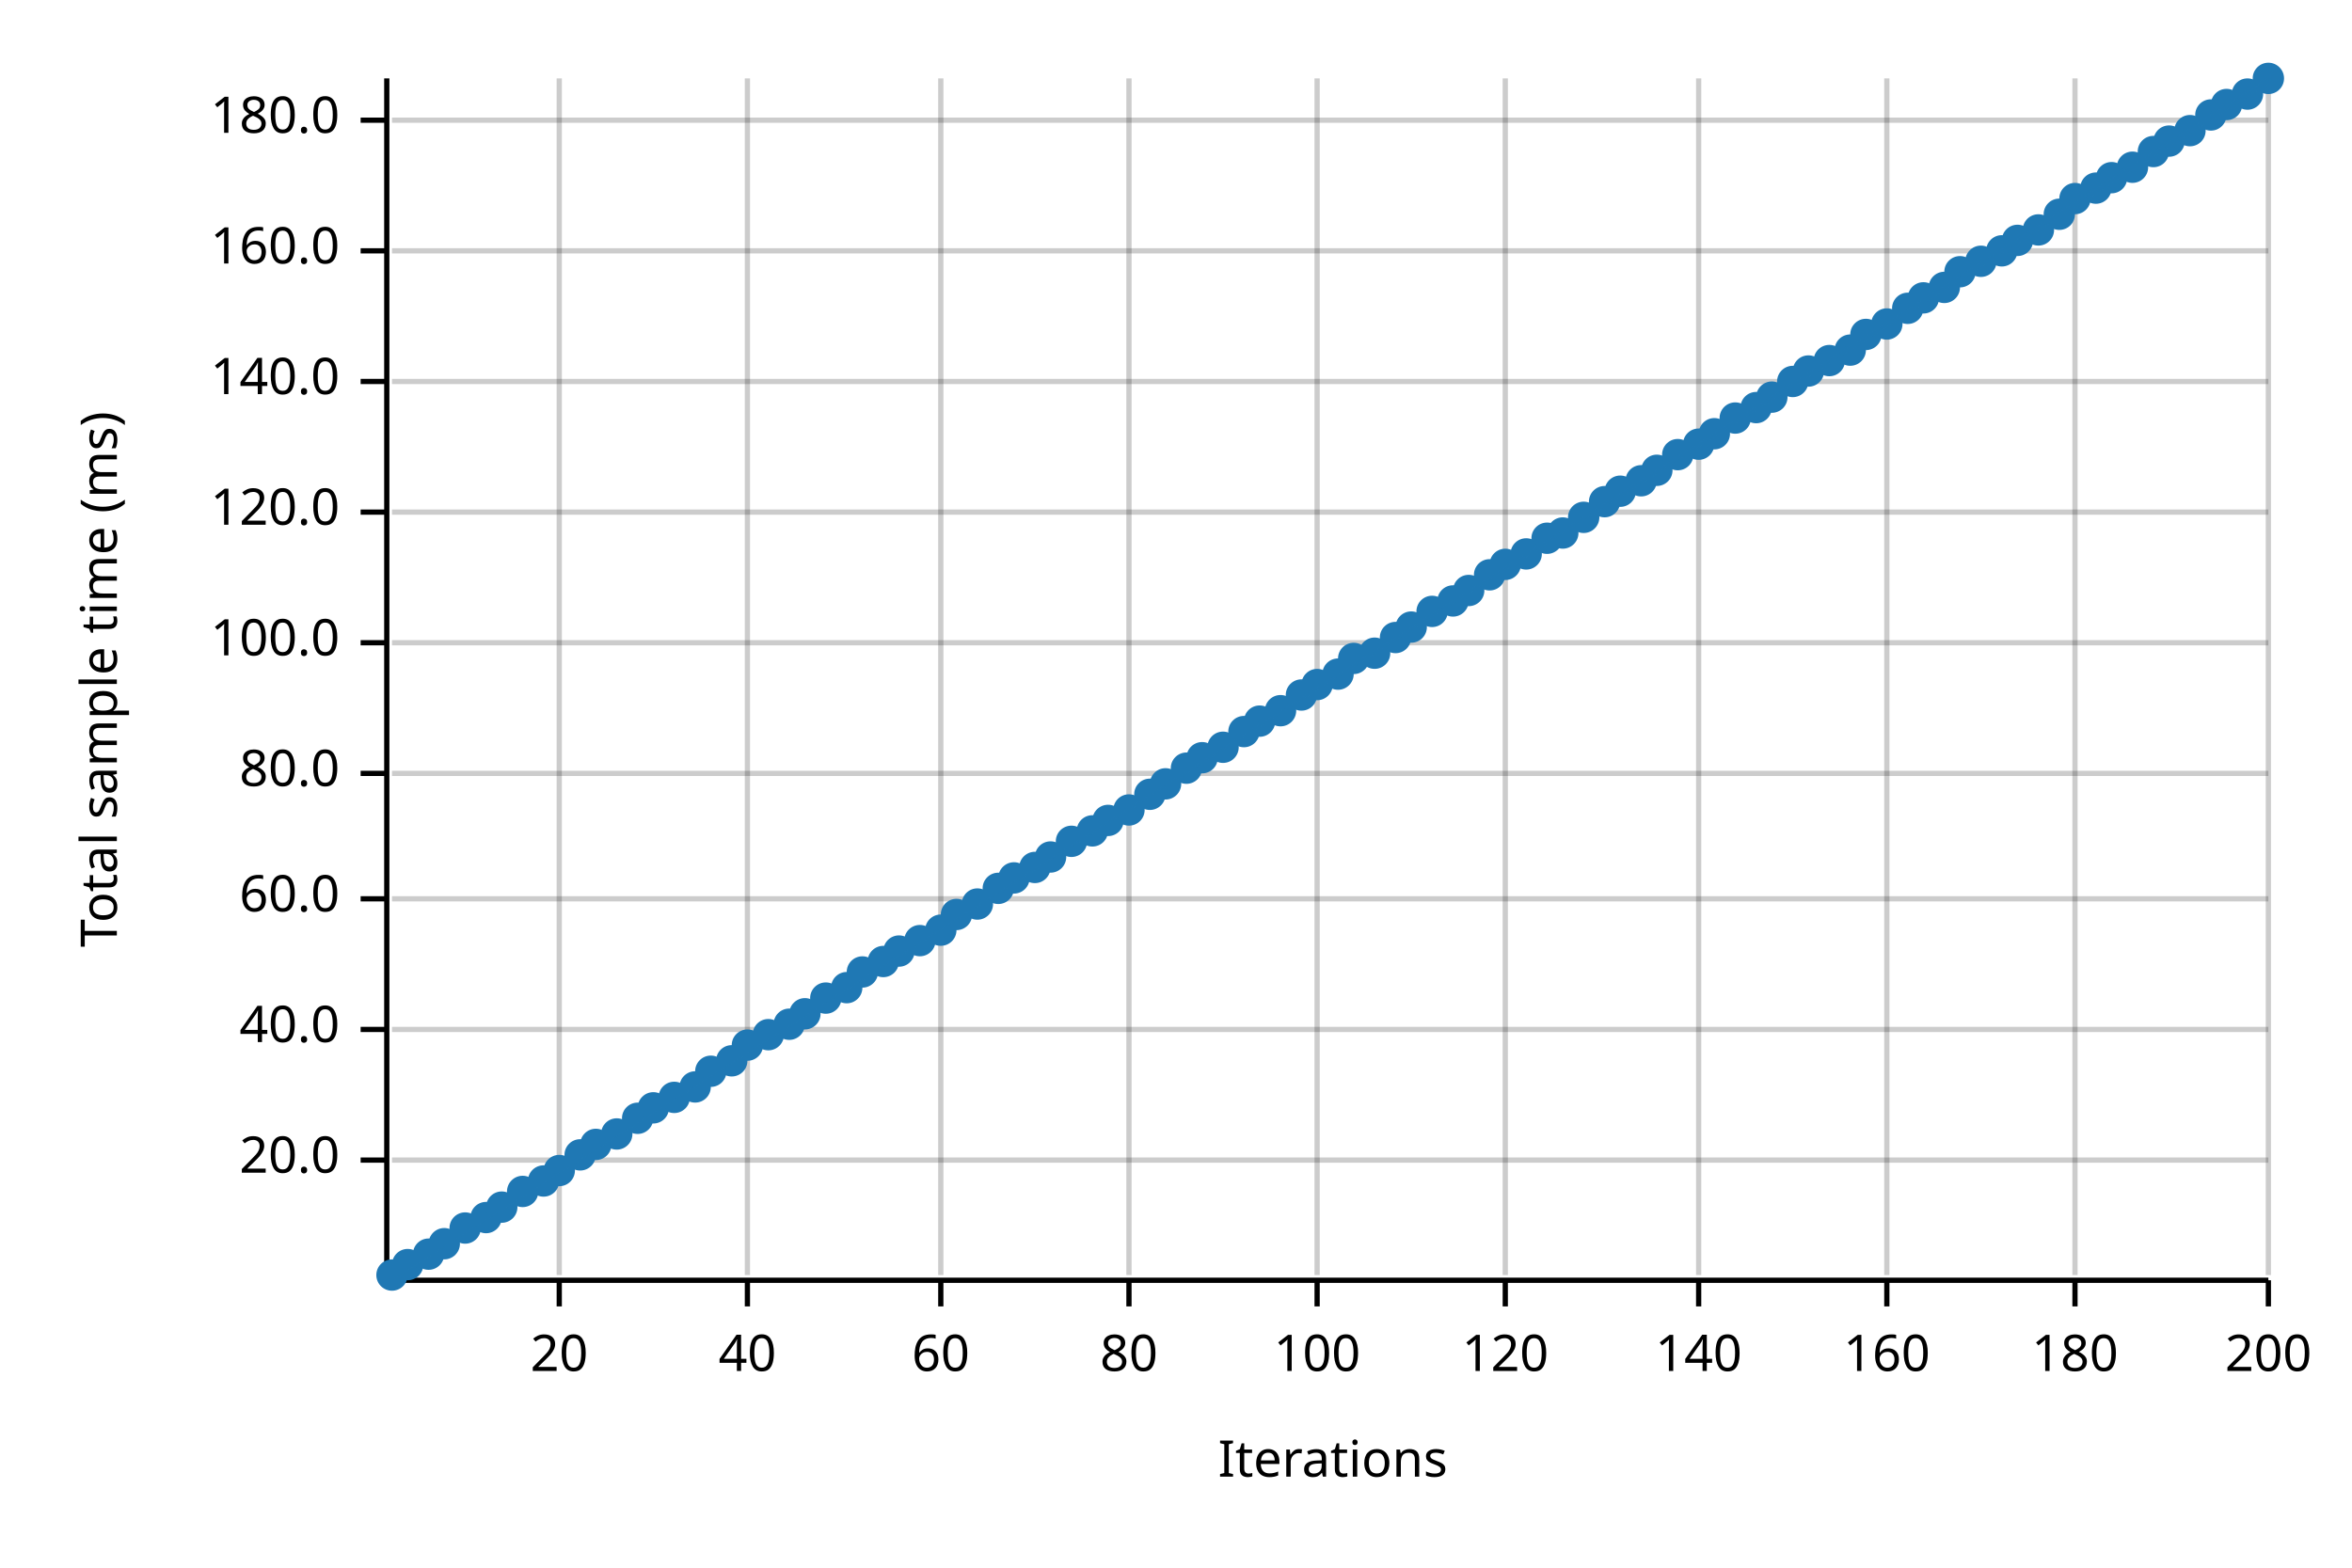
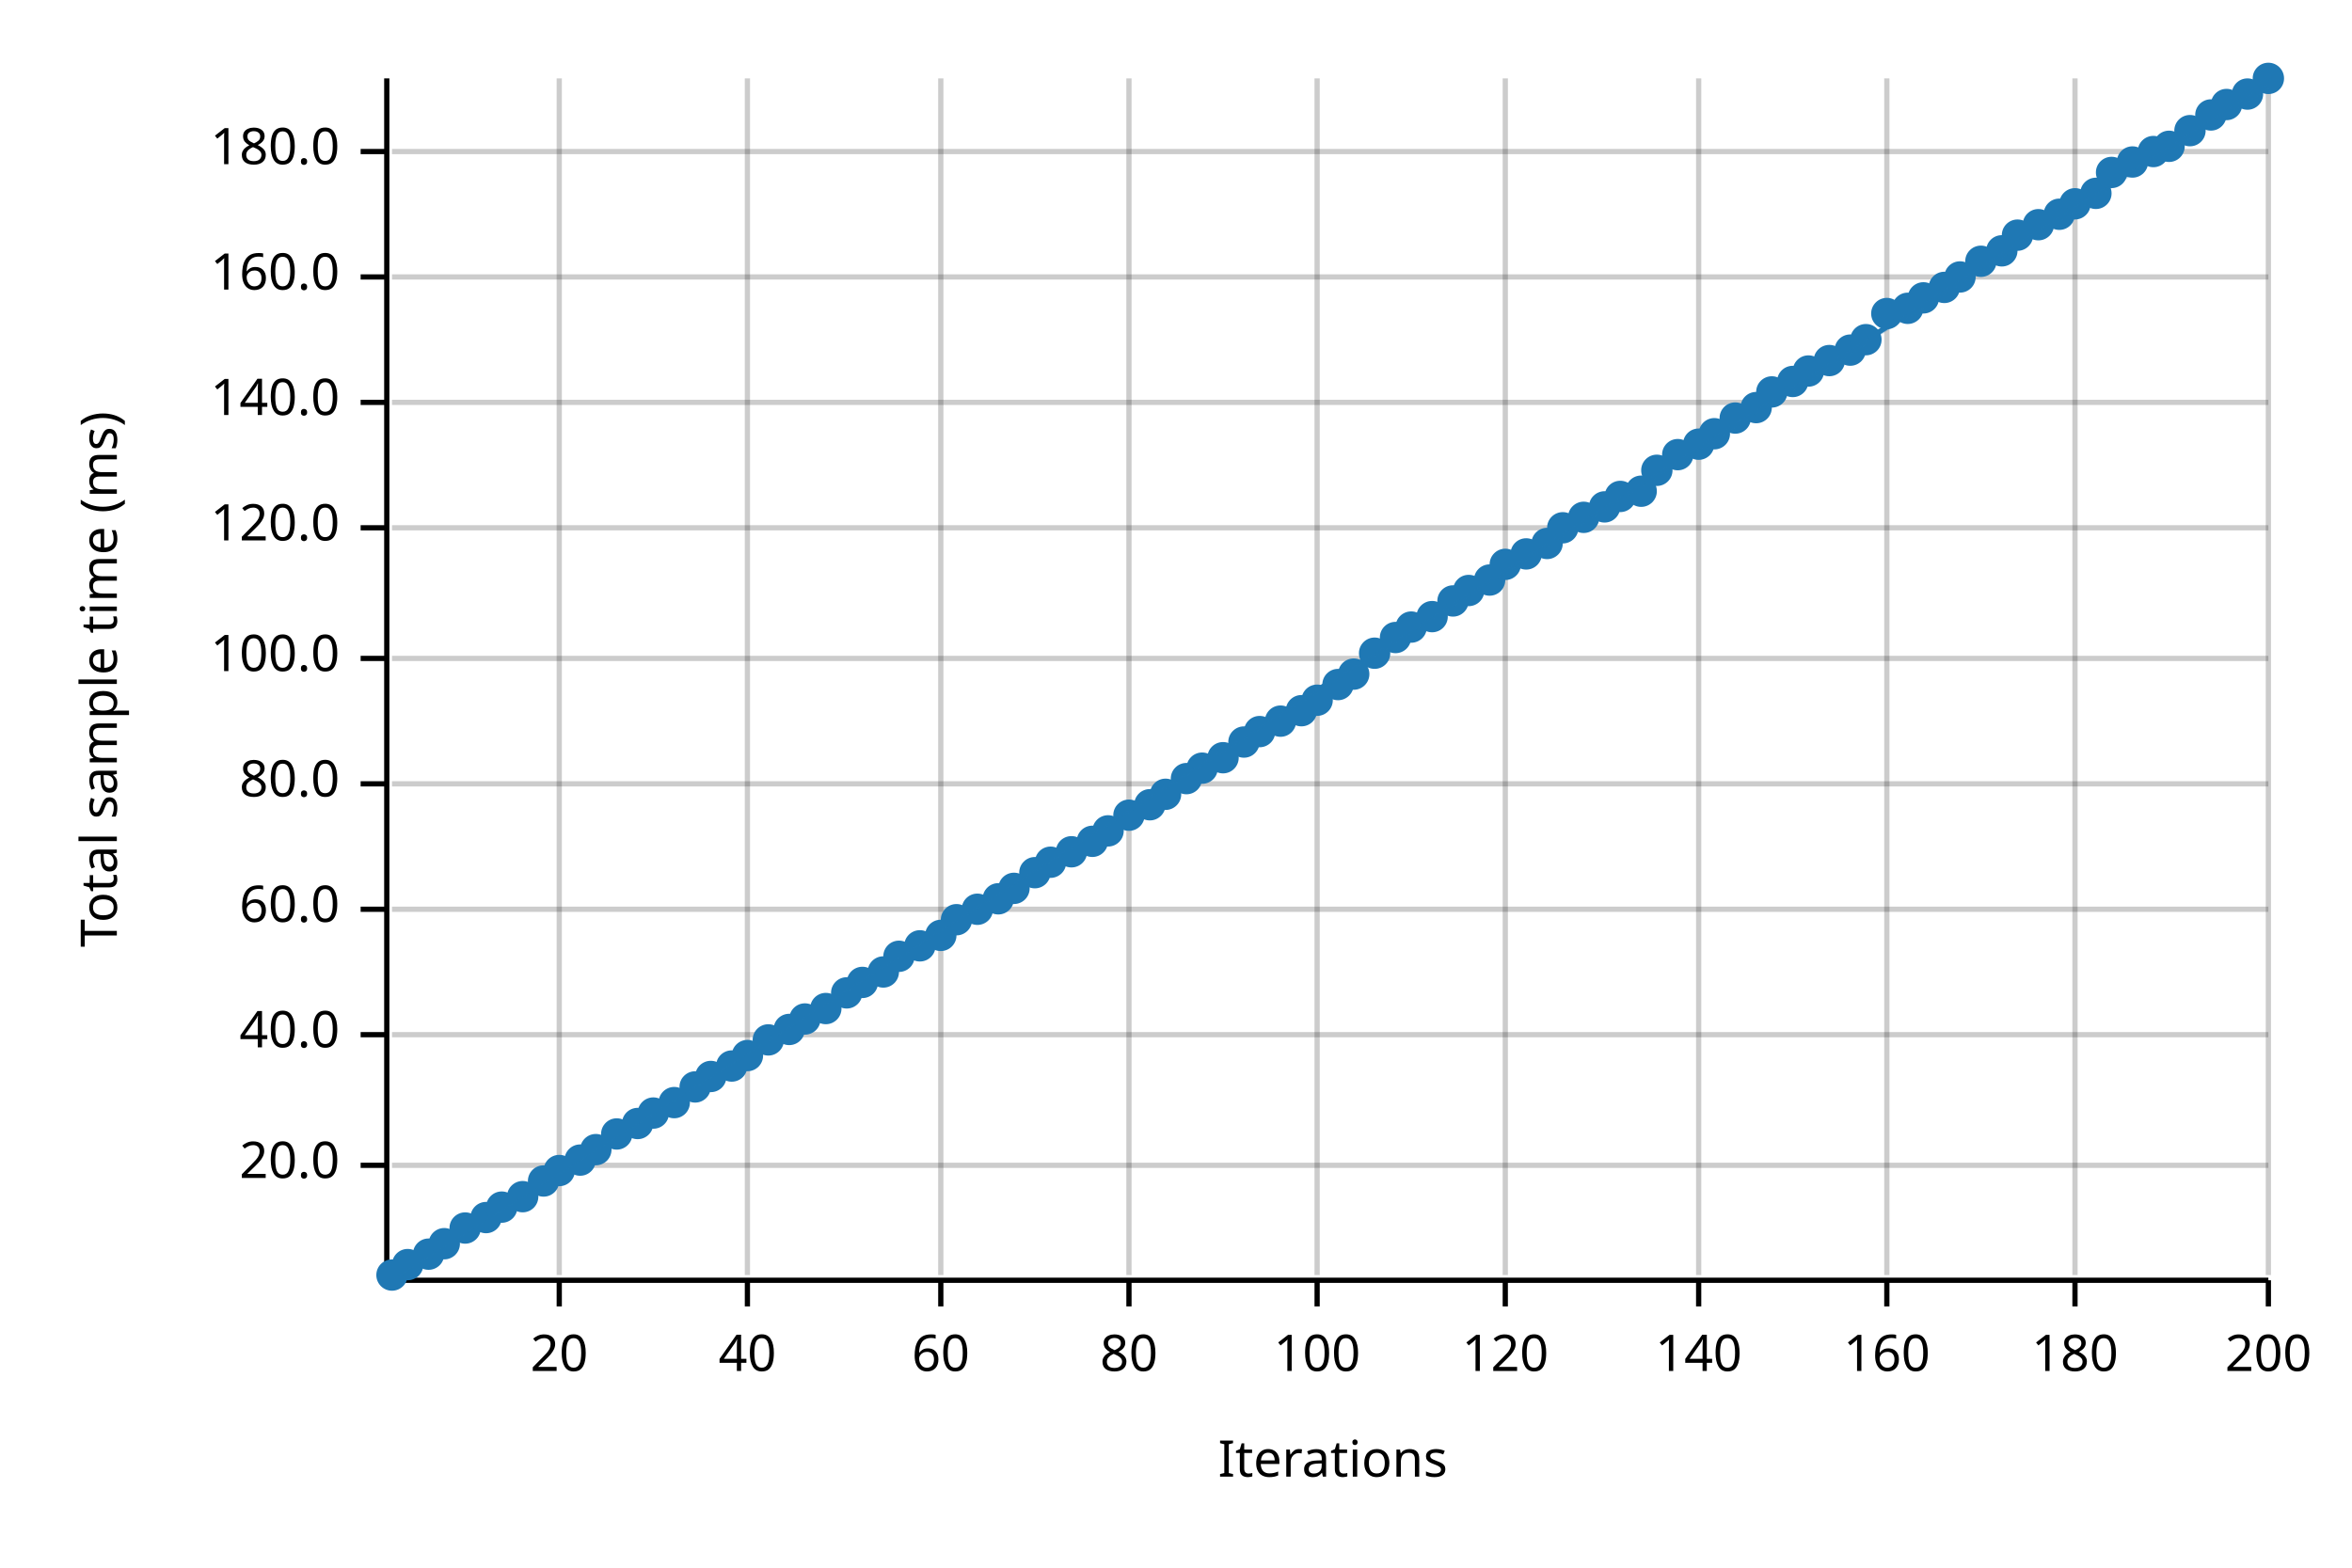
<svg xmlns="http://www.w3.org/2000/svg" width="450" height="300" viewBox="0 0 450 300">
  <text x="15" y="130" dy="0.76em" text-anchor="middle" font-family="sans-serif" font-size="9.677" opacity="1" fill="#000000" transform="rotate(270, 15, 130)">
Total sample time (ms)
</text>
  <text x="255" y="285" dy="-0.5ex" text-anchor="middle" font-family="sans-serif" font-size="9.677" opacity="1" fill="#000000">
Iterations
</text>
  <line opacity="0.2" stroke="#000000" stroke-width="1" x1="107" y1="244" x2="107" y2="15" />
  <line opacity="0.2" stroke="#000000" stroke-width="1" x1="143" y1="244" x2="143" y2="15" />
  <line opacity="0.2" stroke="#000000" stroke-width="1" x1="180" y1="244" x2="180" y2="15" />
  <line opacity="0.2" stroke="#000000" stroke-width="1" x1="216" y1="244" x2="216" y2="15" />
  <line opacity="0.2" stroke="#000000" stroke-width="1" x1="252" y1="244" x2="252" y2="15" />
  <line opacity="0.2" stroke="#000000" stroke-width="1" x1="288" y1="244" x2="288" y2="15" />
  <line opacity="0.2" stroke="#000000" stroke-width="1" x1="325" y1="244" x2="325" y2="15" />
  <line opacity="0.2" stroke="#000000" stroke-width="1" x1="361" y1="244" x2="361" y2="15" />
  <line opacity="0.2" stroke="#000000" stroke-width="1" x1="397" y1="244" x2="397" y2="15" />
  <line opacity="0.2" stroke="#000000" stroke-width="1" x1="434" y1="244" x2="434" y2="15" />
-   <line opacity="0.2" stroke="#000000" stroke-width="1" x1="75" y1="222" x2="434" y2="222" />
-   <line opacity="0.2" stroke="#000000" stroke-width="1" x1="75" y1="197" x2="434" y2="197" />
-   <line opacity="0.2" stroke="#000000" stroke-width="1" x1="75" y1="172" x2="434" y2="172" />
-   <line opacity="0.2" stroke="#000000" stroke-width="1" x1="75" y1="148" x2="434" y2="148" />
-   <line opacity="0.2" stroke="#000000" stroke-width="1" x1="75" y1="123" x2="434" y2="123" />
-   <line opacity="0.2" stroke="#000000" stroke-width="1" x1="75" y1="98" x2="434" y2="98" />
-   <line opacity="0.2" stroke="#000000" stroke-width="1" x1="75" y1="73" x2="434" y2="73" />
-   <line opacity="0.2" stroke="#000000" stroke-width="1" x1="75" y1="48" x2="434" y2="48" />
-   <line opacity="0.2" stroke="#000000" stroke-width="1" x1="75" y1="23" x2="434" y2="23" />
+   <line opacity="0.2" stroke="#000000" stroke-width="1" x1="75" y1="223" x2="434" y2="223" />
+   <line opacity="0.2" stroke="#000000" stroke-width="1" x1="75" y1="198" x2="434" y2="198" />
+   <line opacity="0.2" stroke="#000000" stroke-width="1" x1="75" y1="174" x2="434" y2="174" />
+   <line opacity="0.2" stroke="#000000" stroke-width="1" x1="75" y1="150" x2="434" y2="150" />
+   <line opacity="0.2" stroke="#000000" stroke-width="1" x1="75" y1="126" x2="434" y2="126" />
+   <line opacity="0.2" stroke="#000000" stroke-width="1" x1="75" y1="101" x2="434" y2="101" />
+   <line opacity="0.2" stroke="#000000" stroke-width="1" x1="75" y1="77" x2="434" y2="77" />
+   <line opacity="0.2" stroke="#000000" stroke-width="1" x1="75" y1="53" x2="434" y2="53" />
+   <line opacity="0.2" stroke="#000000" stroke-width="1" x1="75" y1="29" x2="434" y2="29" />
  <polyline fill="none" opacity="1" stroke="#000000" stroke-width="1" points="74,15 74,244 " />
-   <text x="65" y="222" dy="0.5ex" text-anchor="end" font-family="sans-serif" font-size="9.677" opacity="1" fill="#000000">
+   <text x="65" y="223" dy="0.5ex" text-anchor="end" font-family="sans-serif" font-size="9.677" opacity="1" fill="#000000">
20.0
</text>
-   <polyline fill="none" opacity="1" stroke="#000000" stroke-width="1" points="69,222 74,222 " />
-   <text x="65" y="197" dy="0.5ex" text-anchor="end" font-family="sans-serif" font-size="9.677" opacity="1" fill="#000000">
+   <polyline fill="none" opacity="1" stroke="#000000" stroke-width="1" points="69,223 74,223 " />
+   <text x="65" y="198" dy="0.5ex" text-anchor="end" font-family="sans-serif" font-size="9.677" opacity="1" fill="#000000">
40.0
</text>
-   <polyline fill="none" opacity="1" stroke="#000000" stroke-width="1" points="69,197 74,197 " />
-   <text x="65" y="172" dy="0.5ex" text-anchor="end" font-family="sans-serif" font-size="9.677" opacity="1" fill="#000000">
+   <polyline fill="none" opacity="1" stroke="#000000" stroke-width="1" points="69,198 74,198 " />
+   <text x="65" y="174" dy="0.5ex" text-anchor="end" font-family="sans-serif" font-size="9.677" opacity="1" fill="#000000">
60.0
</text>
-   <polyline fill="none" opacity="1" stroke="#000000" stroke-width="1" points="69,172 74,172 " />
-   <text x="65" y="148" dy="0.5ex" text-anchor="end" font-family="sans-serif" font-size="9.677" opacity="1" fill="#000000">
+   <polyline fill="none" opacity="1" stroke="#000000" stroke-width="1" points="69,174 74,174 " />
+   <text x="65" y="150" dy="0.5ex" text-anchor="end" font-family="sans-serif" font-size="9.677" opacity="1" fill="#000000">
80.0
</text>
-   <polyline fill="none" opacity="1" stroke="#000000" stroke-width="1" points="69,148 74,148 " />
-   <text x="65" y="123" dy="0.5ex" text-anchor="end" font-family="sans-serif" font-size="9.677" opacity="1" fill="#000000">
+   <polyline fill="none" opacity="1" stroke="#000000" stroke-width="1" points="69,150 74,150 " />
+   <text x="65" y="126" dy="0.5ex" text-anchor="end" font-family="sans-serif" font-size="9.677" opacity="1" fill="#000000">
100.0
</text>
-   <polyline fill="none" opacity="1" stroke="#000000" stroke-width="1" points="69,123 74,123 " />
-   <text x="65" y="98" dy="0.5ex" text-anchor="end" font-family="sans-serif" font-size="9.677" opacity="1" fill="#000000">
+   <polyline fill="none" opacity="1" stroke="#000000" stroke-width="1" points="69,126 74,126 " />
+   <text x="65" y="101" dy="0.5ex" text-anchor="end" font-family="sans-serif" font-size="9.677" opacity="1" fill="#000000">
120.0
</text>
-   <polyline fill="none" opacity="1" stroke="#000000" stroke-width="1" points="69,98 74,98 " />
-   <text x="65" y="73" dy="0.5ex" text-anchor="end" font-family="sans-serif" font-size="9.677" opacity="1" fill="#000000">
+   <polyline fill="none" opacity="1" stroke="#000000" stroke-width="1" points="69,101 74,101 " />
+   <text x="65" y="77" dy="0.5ex" text-anchor="end" font-family="sans-serif" font-size="9.677" opacity="1" fill="#000000">
140.0
</text>
-   <polyline fill="none" opacity="1" stroke="#000000" stroke-width="1" points="69,73 74,73 " />
-   <text x="65" y="48" dy="0.5ex" text-anchor="end" font-family="sans-serif" font-size="9.677" opacity="1" fill="#000000">
+   <polyline fill="none" opacity="1" stroke="#000000" stroke-width="1" points="69,77 74,77 " />
+   <text x="65" y="53" dy="0.5ex" text-anchor="end" font-family="sans-serif" font-size="9.677" opacity="1" fill="#000000">
160.0
</text>
-   <polyline fill="none" opacity="1" stroke="#000000" stroke-width="1" points="69,48 74,48 " />
-   <text x="65" y="23" dy="0.5ex" text-anchor="end" font-family="sans-serif" font-size="9.677" opacity="1" fill="#000000">
+   <polyline fill="none" opacity="1" stroke="#000000" stroke-width="1" points="69,53 74,53 " />
+   <text x="65" y="29" dy="0.5ex" text-anchor="end" font-family="sans-serif" font-size="9.677" opacity="1" fill="#000000">
180.0
</text>
-   <polyline fill="none" opacity="1" stroke="#000000" stroke-width="1" points="69,23 74,23 " />
+   <polyline fill="none" opacity="1" stroke="#000000" stroke-width="1" points="69,29 74,29 " />
  <polyline fill="none" opacity="1" stroke="#000000" stroke-width="1" points="75,245 434,245 " />
  <text x="107" y="255" dy="0.76em" text-anchor="middle" font-family="sans-serif" font-size="9.677" opacity="1" fill="#000000">
20
</text>
  <polyline fill="none" opacity="1" stroke="#000000" stroke-width="1" points="107,245 107,250 " />
  <text x="143" y="255" dy="0.76em" text-anchor="middle" font-family="sans-serif" font-size="9.677" opacity="1" fill="#000000">
40
</text>
  <polyline fill="none" opacity="1" stroke="#000000" stroke-width="1" points="143,245 143,250 " />
  <text x="180" y="255" dy="0.76em" text-anchor="middle" font-family="sans-serif" font-size="9.677" opacity="1" fill="#000000">
60
</text>
  <polyline fill="none" opacity="1" stroke="#000000" stroke-width="1" points="180,245 180,250 " />
  <text x="216" y="255" dy="0.76em" text-anchor="middle" font-family="sans-serif" font-size="9.677" opacity="1" fill="#000000">
80
</text>
  <polyline fill="none" opacity="1" stroke="#000000" stroke-width="1" points="216,245 216,250 " />
  <text x="252" y="255" dy="0.76em" text-anchor="middle" font-family="sans-serif" font-size="9.677" opacity="1" fill="#000000">
100
</text>
  <polyline fill="none" opacity="1" stroke="#000000" stroke-width="1" points="252,245 252,250 " />
  <text x="288" y="255" dy="0.76em" text-anchor="middle" font-family="sans-serif" font-size="9.677" opacity="1" fill="#000000">
120
</text>
  <polyline fill="none" opacity="1" stroke="#000000" stroke-width="1" points="288,245 288,250 " />
  <text x="325" y="255" dy="0.76em" text-anchor="middle" font-family="sans-serif" font-size="9.677" opacity="1" fill="#000000">
140
</text>
  <polyline fill="none" opacity="1" stroke="#000000" stroke-width="1" points="325,245 325,250 " />
  <text x="361" y="255" dy="0.76em" text-anchor="middle" font-family="sans-serif" font-size="9.677" opacity="1" fill="#000000">
160
</text>
  <polyline fill="none" opacity="1" stroke="#000000" stroke-width="1" points="361,245 361,250 " />
  <text x="397" y="255" dy="0.76em" text-anchor="middle" font-family="sans-serif" font-size="9.677" opacity="1" fill="#000000">
180
</text>
  <polyline fill="none" opacity="1" stroke="#000000" stroke-width="1" points="397,245 397,250 " />
  <text x="434" y="255" dy="0.76em" text-anchor="middle" font-family="sans-serif" font-size="9.677" opacity="1" fill="#000000">
200
</text>
  <polyline fill="none" opacity="1" stroke="#000000" stroke-width="1" points="434,245 434,250 " />
  <circle cx="75" cy="244" r="3" opacity="1" fill="#1F78B4" stroke="none" stroke-width="1" />
  <circle cx="78" cy="242" r="3" opacity="1" fill="#1F78B4" stroke="none" stroke-width="1" />
  <circle cx="82" cy="240" r="3" opacity="1" fill="#1F78B4" stroke="none" stroke-width="1" />
  <circle cx="85" cy="238" r="3" opacity="1" fill="#1F78B4" stroke="none" stroke-width="1" />
  <circle cx="89" cy="235" r="3" opacity="1" fill="#1F78B4" stroke="none" stroke-width="1" />
  <circle cx="93" cy="233" r="3" opacity="1" fill="#1F78B4" stroke="none" stroke-width="1" />
  <circle cx="96" cy="231" r="3" opacity="1" fill="#1F78B4" stroke="none" stroke-width="1" />
-   <circle cx="100" cy="228" r="3" opacity="1" fill="#1F78B4" stroke="none" stroke-width="1" />
+   <circle cx="100" cy="229" r="3" opacity="1" fill="#1F78B4" stroke="none" stroke-width="1" />
  <circle cx="104" cy="226" r="3" opacity="1" fill="#1F78B4" stroke="none" stroke-width="1" />
  <circle cx="107" cy="224" r="3" opacity="1" fill="#1F78B4" stroke="none" stroke-width="1" />
-   <circle cx="111" cy="221" r="3" opacity="1" fill="#1F78B4" stroke="none" stroke-width="1" />
-   <circle cx="114" cy="219" r="3" opacity="1" fill="#1F78B4" stroke="none" stroke-width="1" />
+   <circle cx="111" cy="222" r="3" opacity="1" fill="#1F78B4" stroke="none" stroke-width="1" />
+   <circle cx="114" cy="220" r="3" opacity="1" fill="#1F78B4" stroke="none" stroke-width="1" />
  <circle cx="118" cy="217" r="3" opacity="1" fill="#1F78B4" stroke="none" stroke-width="1" />
-   <circle cx="122" cy="214" r="3" opacity="1" fill="#1F78B4" stroke="none" stroke-width="1" />
-   <circle cx="125" cy="212" r="3" opacity="1" fill="#1F78B4" stroke="none" stroke-width="1" />
-   <circle cx="129" cy="210" r="3" opacity="1" fill="#1F78B4" stroke="none" stroke-width="1" />
+   <circle cx="122" cy="215" r="3" opacity="1" fill="#1F78B4" stroke="none" stroke-width="1" />
+   <circle cx="125" cy="213" r="3" opacity="1" fill="#1F78B4" stroke="none" stroke-width="1" />
+   <circle cx="129" cy="211" r="3" opacity="1" fill="#1F78B4" stroke="none" stroke-width="1" />
  <circle cx="133" cy="208" r="3" opacity="1" fill="#1F78B4" stroke="none" stroke-width="1" />
-   <circle cx="136" cy="205" r="3" opacity="1" fill="#1F78B4" stroke="none" stroke-width="1" />
-   <circle cx="140" cy="203" r="3" opacity="1" fill="#1F78B4" stroke="none" stroke-width="1" />
-   <circle cx="143" cy="200" r="3" opacity="1" fill="#1F78B4" stroke="none" stroke-width="1" />
-   <circle cx="147" cy="198" r="3" opacity="1" fill="#1F78B4" stroke="none" stroke-width="1" />
-   <circle cx="151" cy="196" r="3" opacity="1" fill="#1F78B4" stroke="none" stroke-width="1" />
-   <circle cx="154" cy="194" r="3" opacity="1" fill="#1F78B4" stroke="none" stroke-width="1" />
-   <circle cx="158" cy="191" r="3" opacity="1" fill="#1F78B4" stroke="none" stroke-width="1" />
-   <circle cx="162" cy="189" r="3" opacity="1" fill="#1F78B4" stroke="none" stroke-width="1" />
-   <circle cx="165" cy="186" r="3" opacity="1" fill="#1F78B4" stroke="none" stroke-width="1" />
-   <circle cx="169" cy="184" r="3" opacity="1" fill="#1F78B4" stroke="none" stroke-width="1" />
-   <circle cx="172" cy="182" r="3" opacity="1" fill="#1F78B4" stroke="none" stroke-width="1" />
-   <circle cx="176" cy="180" r="3" opacity="1" fill="#1F78B4" stroke="none" stroke-width="1" />
-   <circle cx="180" cy="178" r="3" opacity="1" fill="#1F78B4" stroke="none" stroke-width="1" />
-   <circle cx="183" cy="175" r="3" opacity="1" fill="#1F78B4" stroke="none" stroke-width="1" />
-   <circle cx="187" cy="173" r="3" opacity="1" fill="#1F78B4" stroke="none" stroke-width="1" />
-   <circle cx="191" cy="170" r="3" opacity="1" fill="#1F78B4" stroke="none" stroke-width="1" />
-   <circle cx="194" cy="168" r="3" opacity="1" fill="#1F78B4" stroke="none" stroke-width="1" />
-   <circle cx="198" cy="166" r="3" opacity="1" fill="#1F78B4" stroke="none" stroke-width="1" />
-   <circle cx="201" cy="164" r="3" opacity="1" fill="#1F78B4" stroke="none" stroke-width="1" />
-   <circle cx="205" cy="161" r="3" opacity="1" fill="#1F78B4" stroke="none" stroke-width="1" />
-   <circle cx="209" cy="159" r="3" opacity="1" fill="#1F78B4" stroke="none" stroke-width="1" />
-   <circle cx="212" cy="157" r="3" opacity="1" fill="#1F78B4" stroke="none" stroke-width="1" />
-   <circle cx="216" cy="155" r="3" opacity="1" fill="#1F78B4" stroke="none" stroke-width="1" />
-   <circle cx="220" cy="152" r="3" opacity="1" fill="#1F78B4" stroke="none" stroke-width="1" />
-   <circle cx="223" cy="150" r="3" opacity="1" fill="#1F78B4" stroke="none" stroke-width="1" />
-   <circle cx="227" cy="147" r="3" opacity="1" fill="#1F78B4" stroke="none" stroke-width="1" />
-   <circle cx="230" cy="145" r="3" opacity="1" fill="#1F78B4" stroke="none" stroke-width="1" />
-   <circle cx="234" cy="143" r="3" opacity="1" fill="#1F78B4" stroke="none" stroke-width="1" />
-   <circle cx="238" cy="140" r="3" opacity="1" fill="#1F78B4" stroke="none" stroke-width="1" />
-   <circle cx="241" cy="138" r="3" opacity="1" fill="#1F78B4" stroke="none" stroke-width="1" />
-   <circle cx="245" cy="136" r="3" opacity="1" fill="#1F78B4" stroke="none" stroke-width="1" />
-   <circle cx="249" cy="133" r="3" opacity="1" fill="#1F78B4" stroke="none" stroke-width="1" />
-   <circle cx="252" cy="131" r="3" opacity="1" fill="#1F78B4" stroke="none" stroke-width="1" />
-   <circle cx="256" cy="129" r="3" opacity="1" fill="#1F78B4" stroke="none" stroke-width="1" />
-   <circle cx="259" cy="126" r="3" opacity="1" fill="#1F78B4" stroke="none" stroke-width="1" />
+   <circle cx="136" cy="206" r="3" opacity="1" fill="#1F78B4" stroke="none" stroke-width="1" />
+   <circle cx="140" cy="204" r="3" opacity="1" fill="#1F78B4" stroke="none" stroke-width="1" />
+   <circle cx="143" cy="202" r="3" opacity="1" fill="#1F78B4" stroke="none" stroke-width="1" />
+   <circle cx="147" cy="199" r="3" opacity="1" fill="#1F78B4" stroke="none" stroke-width="1" />
+   <circle cx="151" cy="197" r="3" opacity="1" fill="#1F78B4" stroke="none" stroke-width="1" />
+   <circle cx="154" cy="195" r="3" opacity="1" fill="#1F78B4" stroke="none" stroke-width="1" />
+   <circle cx="158" cy="193" r="3" opacity="1" fill="#1F78B4" stroke="none" stroke-width="1" />
+   <circle cx="162" cy="190" r="3" opacity="1" fill="#1F78B4" stroke="none" stroke-width="1" />
+   <circle cx="165" cy="188" r="3" opacity="1" fill="#1F78B4" stroke="none" stroke-width="1" />
+   <circle cx="169" cy="186" r="3" opacity="1" fill="#1F78B4" stroke="none" stroke-width="1" />
+   <circle cx="172" cy="183" r="3" opacity="1" fill="#1F78B4" stroke="none" stroke-width="1" />
+   <circle cx="176" cy="181" r="3" opacity="1" fill="#1F78B4" stroke="none" stroke-width="1" />
+   <circle cx="180" cy="179" r="3" opacity="1" fill="#1F78B4" stroke="none" stroke-width="1" />
+   <circle cx="183" cy="176" r="3" opacity="1" fill="#1F78B4" stroke="none" stroke-width="1" />
+   <circle cx="187" cy="174" r="3" opacity="1" fill="#1F78B4" stroke="none" stroke-width="1" />
+   <circle cx="191" cy="172" r="3" opacity="1" fill="#1F78B4" stroke="none" stroke-width="1" />
+   <circle cx="194" cy="170" r="3" opacity="1" fill="#1F78B4" stroke="none" stroke-width="1" />
+   <circle cx="198" cy="167" r="3" opacity="1" fill="#1F78B4" stroke="none" stroke-width="1" />
+   <circle cx="201" cy="165" r="3" opacity="1" fill="#1F78B4" stroke="none" stroke-width="1" />
+   <circle cx="205" cy="163" r="3" opacity="1" fill="#1F78B4" stroke="none" stroke-width="1" />
+   <circle cx="209" cy="161" r="3" opacity="1" fill="#1F78B4" stroke="none" stroke-width="1" />
+   <circle cx="212" cy="159" r="3" opacity="1" fill="#1F78B4" stroke="none" stroke-width="1" />
+   <circle cx="216" cy="156" r="3" opacity="1" fill="#1F78B4" stroke="none" stroke-width="1" />
+   <circle cx="220" cy="154" r="3" opacity="1" fill="#1F78B4" stroke="none" stroke-width="1" />
+   <circle cx="223" cy="152" r="3" opacity="1" fill="#1F78B4" stroke="none" stroke-width="1" />
+   <circle cx="227" cy="149" r="3" opacity="1" fill="#1F78B4" stroke="none" stroke-width="1" />
+   <circle cx="230" cy="147" r="3" opacity="1" fill="#1F78B4" stroke="none" stroke-width="1" />
+   <circle cx="234" cy="145" r="3" opacity="1" fill="#1F78B4" stroke="none" stroke-width="1" />
+   <circle cx="238" cy="142" r="3" opacity="1" fill="#1F78B4" stroke="none" stroke-width="1" />
+   <circle cx="241" cy="140" r="3" opacity="1" fill="#1F78B4" stroke="none" stroke-width="1" />
+   <circle cx="245" cy="138" r="3" opacity="1" fill="#1F78B4" stroke="none" stroke-width="1" />
+   <circle cx="249" cy="136" r="3" opacity="1" fill="#1F78B4" stroke="none" stroke-width="1" />
+   <circle cx="252" cy="134" r="3" opacity="1" fill="#1F78B4" stroke="none" stroke-width="1" />
+   <circle cx="256" cy="131" r="3" opacity="1" fill="#1F78B4" stroke="none" stroke-width="1" />
+   <circle cx="259" cy="129" r="3" opacity="1" fill="#1F78B4" stroke="none" stroke-width="1" />
  <circle cx="263" cy="125" r="3" opacity="1" fill="#1F78B4" stroke="none" stroke-width="1" />
  <circle cx="267" cy="122" r="3" opacity="1" fill="#1F78B4" stroke="none" stroke-width="1" />
  <circle cx="270" cy="120" r="3" opacity="1" fill="#1F78B4" stroke="none" stroke-width="1" />
-   <circle cx="274" cy="117" r="3" opacity="1" fill="#1F78B4" stroke="none" stroke-width="1" />
+   <circle cx="274" cy="118" r="3" opacity="1" fill="#1F78B4" stroke="none" stroke-width="1" />
  <circle cx="278" cy="115" r="3" opacity="1" fill="#1F78B4" stroke="none" stroke-width="1" />
  <circle cx="281" cy="113" r="3" opacity="1" fill="#1F78B4" stroke="none" stroke-width="1" />
-   <circle cx="285" cy="110" r="3" opacity="1" fill="#1F78B4" stroke="none" stroke-width="1" />
+   <circle cx="285" cy="111" r="3" opacity="1" fill="#1F78B4" stroke="none" stroke-width="1" />
  <circle cx="288" cy="108" r="3" opacity="1" fill="#1F78B4" stroke="none" stroke-width="1" />
  <circle cx="292" cy="106" r="3" opacity="1" fill="#1F78B4" stroke="none" stroke-width="1" />
-   <circle cx="296" cy="103" r="3" opacity="1" fill="#1F78B4" stroke="none" stroke-width="1" />
-   <circle cx="299" cy="102" r="3" opacity="1" fill="#1F78B4" stroke="none" stroke-width="1" />
+   <circle cx="296" cy="104" r="3" opacity="1" fill="#1F78B4" stroke="none" stroke-width="1" />
+   <circle cx="299" cy="101" r="3" opacity="1" fill="#1F78B4" stroke="none" stroke-width="1" />
  <circle cx="303" cy="99" r="3" opacity="1" fill="#1F78B4" stroke="none" stroke-width="1" />
-   <circle cx="307" cy="96" r="3" opacity="1" fill="#1F78B4" stroke="none" stroke-width="1" />
-   <circle cx="310" cy="94" r="3" opacity="1" fill="#1F78B4" stroke="none" stroke-width="1" />
-   <circle cx="314" cy="92" r="3" opacity="1" fill="#1F78B4" stroke="none" stroke-width="1" />
+   <circle cx="307" cy="97" r="3" opacity="1" fill="#1F78B4" stroke="none" stroke-width="1" />
+   <circle cx="310" cy="95" r="3" opacity="1" fill="#1F78B4" stroke="none" stroke-width="1" />
+   <circle cx="314" cy="94" r="3" opacity="1" fill="#1F78B4" stroke="none" stroke-width="1" />
  <circle cx="317" cy="90" r="3" opacity="1" fill="#1F78B4" stroke="none" stroke-width="1" />
  <circle cx="321" cy="87" r="3" opacity="1" fill="#1F78B4" stroke="none" stroke-width="1" />
  <circle cx="325" cy="85" r="3" opacity="1" fill="#1F78B4" stroke="none" stroke-width="1" />
  <circle cx="328" cy="83" r="3" opacity="1" fill="#1F78B4" stroke="none" stroke-width="1" />
  <circle cx="332" cy="80" r="3" opacity="1" fill="#1F78B4" stroke="none" stroke-width="1" />
  <circle cx="336" cy="78" r="3" opacity="1" fill="#1F78B4" stroke="none" stroke-width="1" />
-   <circle cx="339" cy="76" r="3" opacity="1" fill="#1F78B4" stroke="none" stroke-width="1" />
+   <circle cx="339" cy="75" r="3" opacity="1" fill="#1F78B4" stroke="none" stroke-width="1" />
  <circle cx="343" cy="73" r="3" opacity="1" fill="#1F78B4" stroke="none" stroke-width="1" />
  <circle cx="346" cy="71" r="3" opacity="1" fill="#1F78B4" stroke="none" stroke-width="1" />
  <circle cx="350" cy="69" r="3" opacity="1" fill="#1F78B4" stroke="none" stroke-width="1" />
  <circle cx="354" cy="67" r="3" opacity="1" fill="#1F78B4" stroke="none" stroke-width="1" />
-   <circle cx="357" cy="64" r="3" opacity="1" fill="#1F78B4" stroke="none" stroke-width="1" />
-   <circle cx="361" cy="62" r="3" opacity="1" fill="#1F78B4" stroke="none" stroke-width="1" />
+   <circle cx="357" cy="65" r="3" opacity="1" fill="#1F78B4" stroke="none" stroke-width="1" />
+   <circle cx="361" cy="60" r="3" opacity="1" fill="#1F78B4" stroke="none" stroke-width="1" />
  <circle cx="365" cy="59" r="3" opacity="1" fill="#1F78B4" stroke="none" stroke-width="1" />
  <circle cx="368" cy="57" r="3" opacity="1" fill="#1F78B4" stroke="none" stroke-width="1" />
  <circle cx="372" cy="55" r="3" opacity="1" fill="#1F78B4" stroke="none" stroke-width="1" />
-   <circle cx="375" cy="52" r="3" opacity="1" fill="#1F78B4" stroke="none" stroke-width="1" />
+   <circle cx="375" cy="53" r="3" opacity="1" fill="#1F78B4" stroke="none" stroke-width="1" />
  <circle cx="379" cy="50" r="3" opacity="1" fill="#1F78B4" stroke="none" stroke-width="1" />
  <circle cx="383" cy="48" r="3" opacity="1" fill="#1F78B4" stroke="none" stroke-width="1" />
-   <circle cx="386" cy="46" r="3" opacity="1" fill="#1F78B4" stroke="none" stroke-width="1" />
-   <circle cx="390" cy="44" r="3" opacity="1" fill="#1F78B4" stroke="none" stroke-width="1" />
+   <circle cx="386" cy="45" r="3" opacity="1" fill="#1F78B4" stroke="none" stroke-width="1" />
+   <circle cx="390" cy="43" r="3" opacity="1" fill="#1F78B4" stroke="none" stroke-width="1" />
  <circle cx="394" cy="41" r="3" opacity="1" fill="#1F78B4" stroke="none" stroke-width="1" />
-   <circle cx="397" cy="38" r="3" opacity="1" fill="#1F78B4" stroke="none" stroke-width="1" />
-   <circle cx="401" cy="36" r="3" opacity="1" fill="#1F78B4" stroke="none" stroke-width="1" />
-   <circle cx="404" cy="34" r="3" opacity="1" fill="#1F78B4" stroke="none" stroke-width="1" />
-   <circle cx="408" cy="32" r="3" opacity="1" fill="#1F78B4" stroke="none" stroke-width="1" />
+   <circle cx="397" cy="39" r="3" opacity="1" fill="#1F78B4" stroke="none" stroke-width="1" />
+   <circle cx="401" cy="37" r="3" opacity="1" fill="#1F78B4" stroke="none" stroke-width="1" />
+   <circle cx="404" cy="33" r="3" opacity="1" fill="#1F78B4" stroke="none" stroke-width="1" />
+   <circle cx="408" cy="31" r="3" opacity="1" fill="#1F78B4" stroke="none" stroke-width="1" />
  <circle cx="412" cy="29" r="3" opacity="1" fill="#1F78B4" stroke="none" stroke-width="1" />
-   <circle cx="415" cy="27" r="3" opacity="1" fill="#1F78B4" stroke="none" stroke-width="1" />
+   <circle cx="415" cy="28" r="3" opacity="1" fill="#1F78B4" stroke="none" stroke-width="1" />
  <circle cx="419" cy="25" r="3" opacity="1" fill="#1F78B4" stroke="none" stroke-width="1" />
  <circle cx="423" cy="22" r="3" opacity="1" fill="#1F78B4" stroke="none" stroke-width="1" />
  <circle cx="426" cy="20" r="3" opacity="1" fill="#1F78B4" stroke="none" stroke-width="1" />
  <circle cx="430" cy="18" r="3" opacity="1" fill="#1F78B4" stroke="none" stroke-width="1" />
  <circle cx="434" cy="15" r="3" opacity="1" fill="#1F78B4" stroke="none" stroke-width="1" />
-   <polyline fill="none" opacity="1" stroke="#1F78B4" stroke-width="1" points="75,245 434,15 " />
-   <polygon opacity="0.25" fill="#1F78B4" points="75,245 434,16 434,15 " />
+   <polyline fill="none" opacity="1" stroke="#1F78B4" stroke-width="1" points="75,245 434,16 " />
+   <polygon opacity="0.25" fill="#1F78B4" points="75,245 434,17 434,16 " />
</svg>
